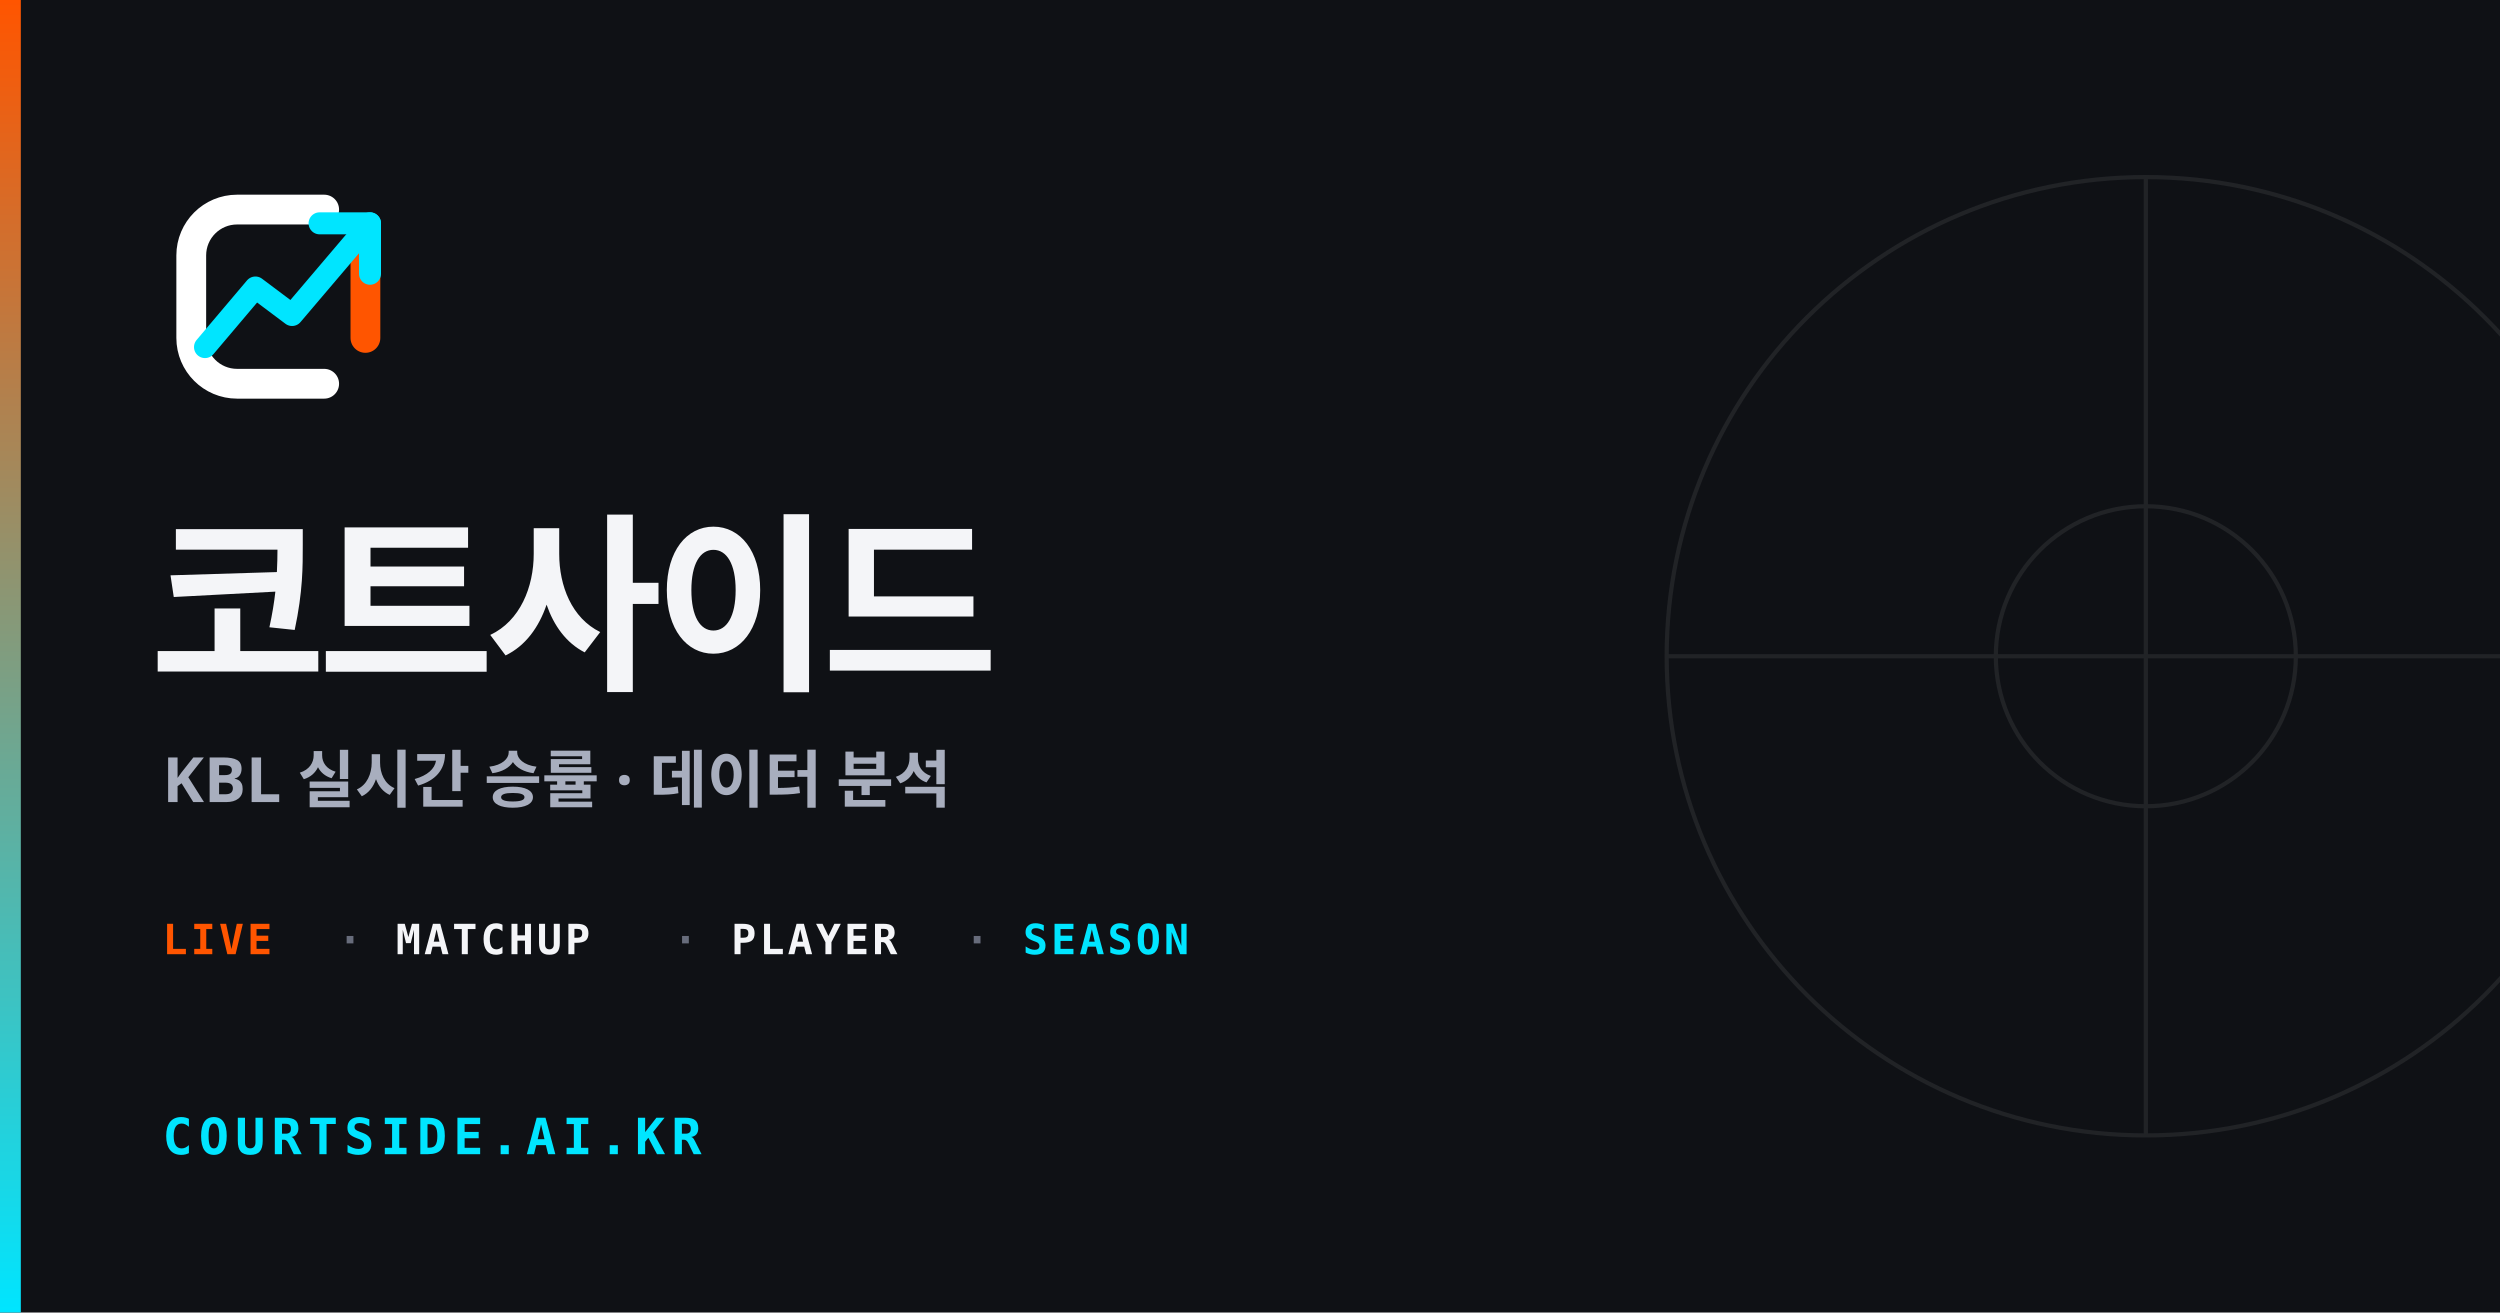
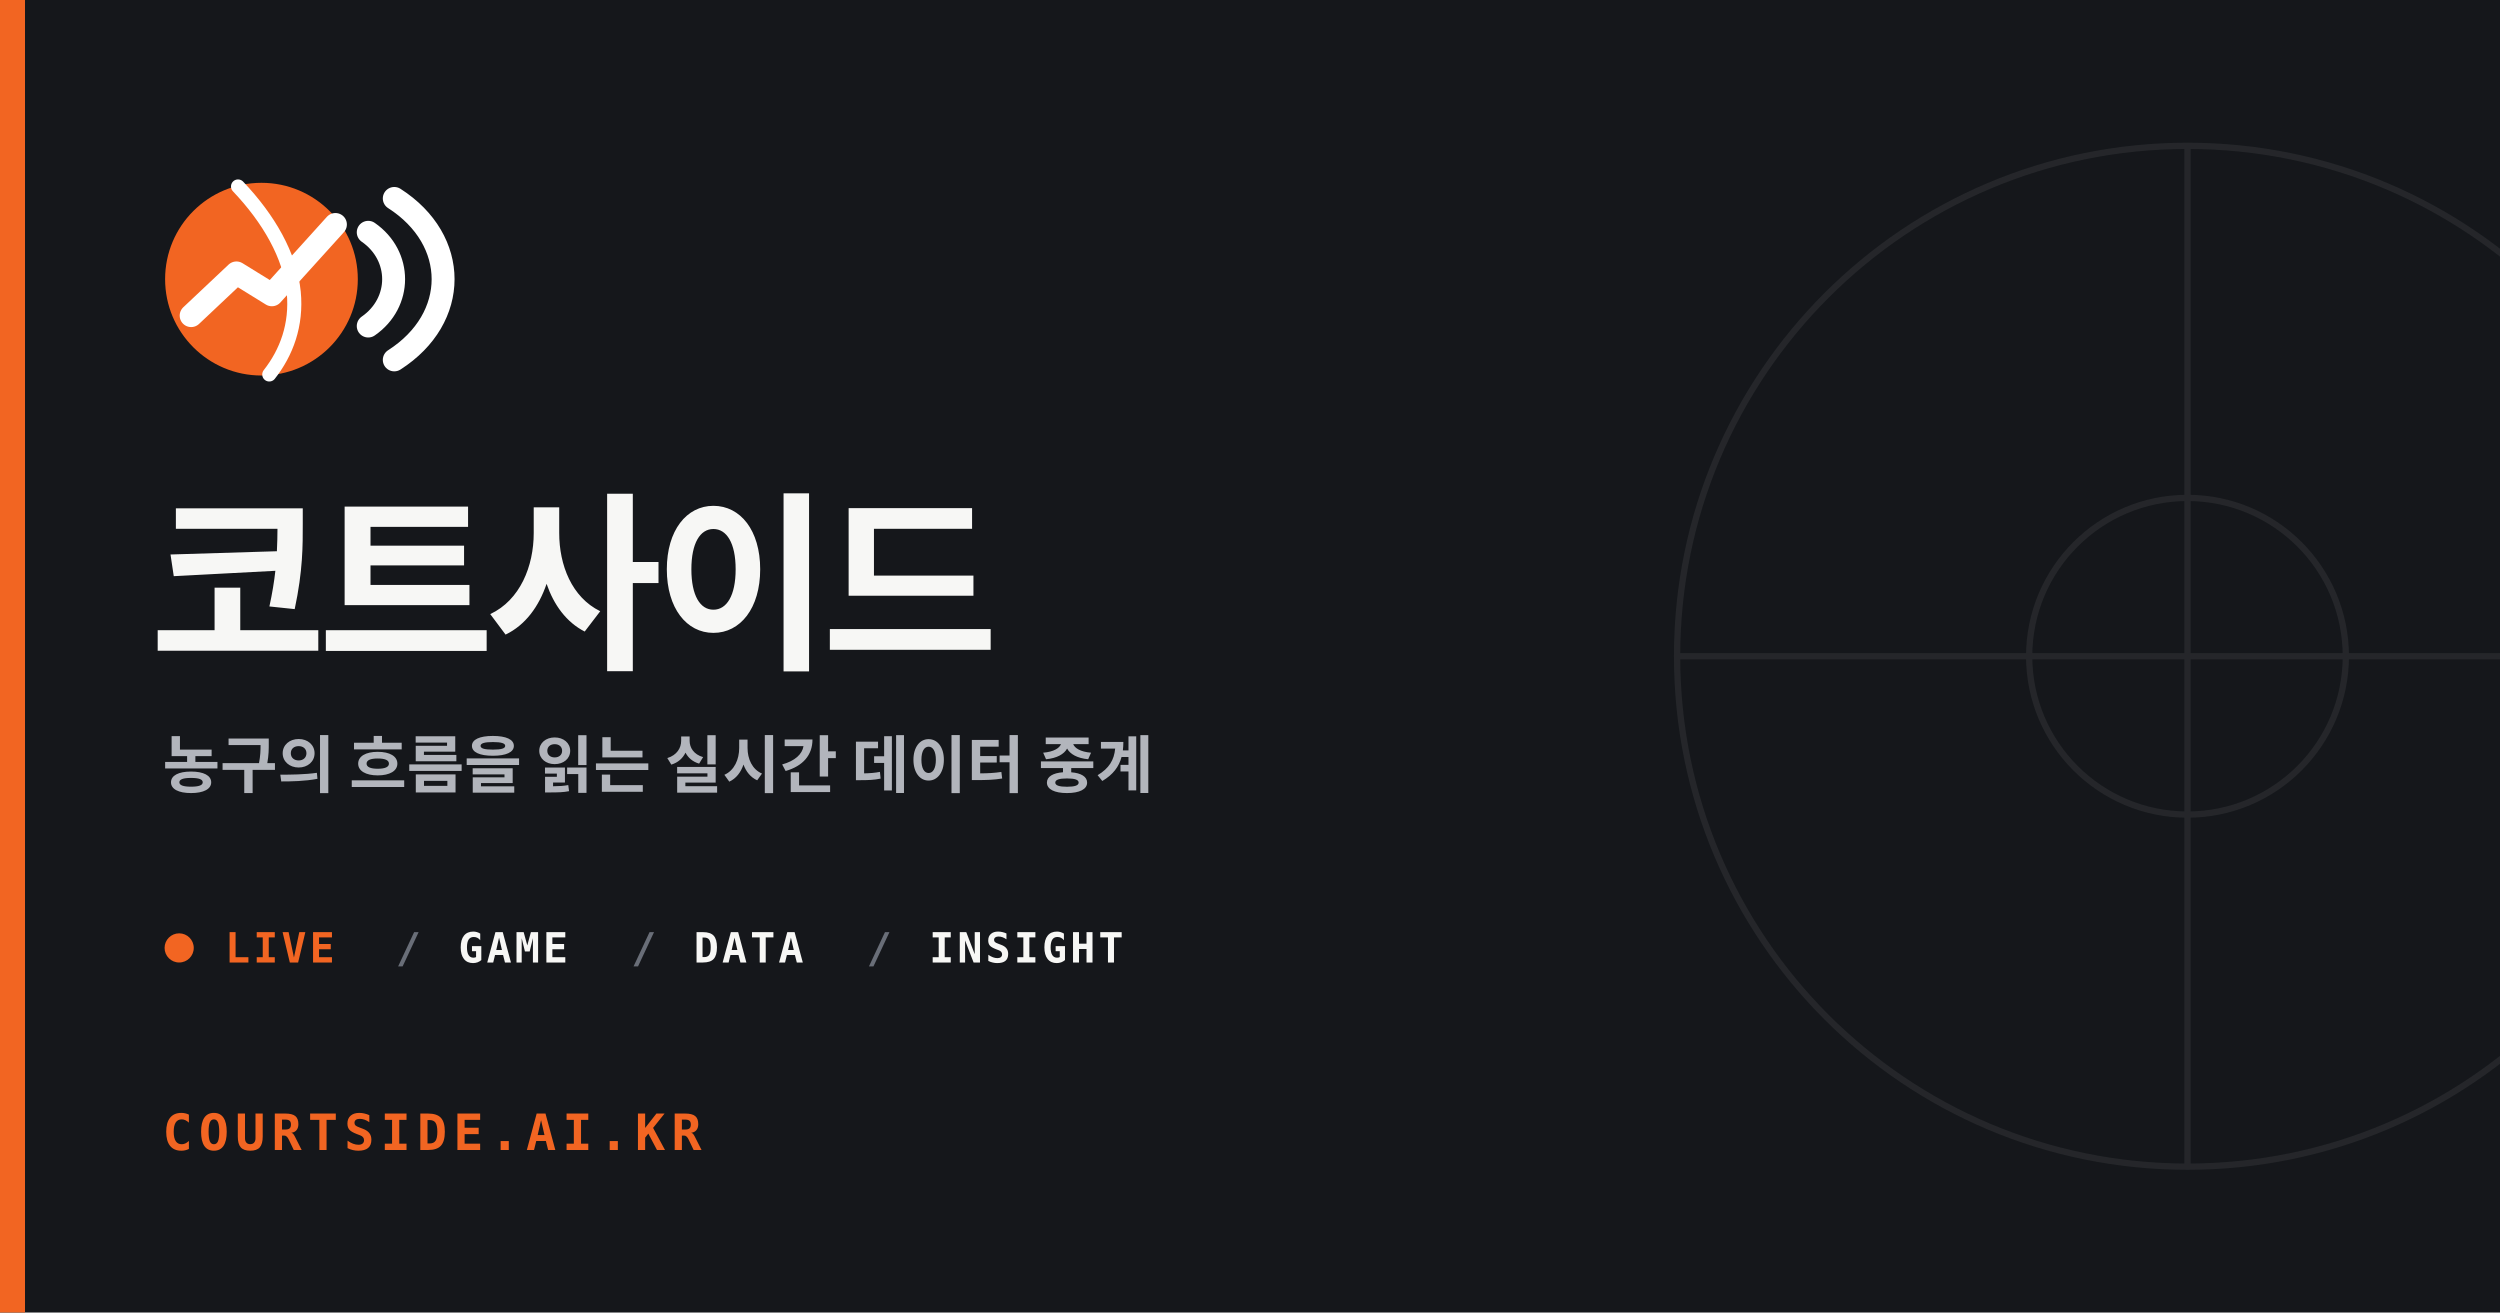
<svg xmlns="http://www.w3.org/2000/svg" viewBox="0 0 1200 630" fill="none" role="img" aria-labelledby="title desc">
-   <rect width="1200" height="630" fill="#0F1115" />
-   <defs>
-     <linearGradient id="edgeGrad" x1="0" y1="0" x2="0" y2="1">
-       <stop offset="0%" stop-color="#FF5500" />
-       <stop offset="100%" stop-color="#00E5FF" />
-     </linearGradient>
-   </defs>
-   <rect width="10" height="630" fill="url(#edgeGrad)" />
-   <g opacity=".08" fill="none" stroke="#F4F5F8" stroke-width="2">
-     <circle cx="1030" cy="315" r="230" />
-     <circle cx="1030" cy="315" r="72" />
-     <path d="M1030 85V545M800 315H1200" />
+   <rect width="1200" height="630" fill="#15171B" />
+   <rect width="12" height="630" fill="#F26522" />
+   <g opacity=".07" fill="none" stroke="#FFFFFF" stroke-width="3">
+     <circle cx="1050" cy="315" r="245" />
+     <circle cx="1050" cy="315" r="76" />
+     <path d="M1050 70V560M805 315H1200" />
  </g>
-   <g transform="translate(72 72) scale(2.2)">
-     <path d="M38 13H19C13.48 13 9 17.48 9 23V41C9 46.52 13.48 51 19 51H38" stroke="#FFFFFF" stroke-width="6.5" stroke-linecap="round" stroke-linejoin="round" />
-     <path d="M47 23V41" stroke="#FF5500" stroke-width="6.5" stroke-linecap="round" />
-     <path d="M12 43L23 30L31 36L48 16" stroke="#00E5FF" stroke-width="4.8" stroke-linecap="round" stroke-linejoin="round" />
-     <path d="M37 16H48V27" stroke="#00E5FF" stroke-width="4.8" stroke-linecap="round" stroke-linejoin="round" />
+   <g transform="translate(68 54) scale(2.5)">
+     <circle cx="23" cy="32" r="18.5" fill="#F26522" />
+     <path d="M18.5 14.2C24.4 20.4 28.5 27.5 29.2 34.5C29.8 40.8 27.8 46.1 24.5 50.3" stroke="#FFFFFF" stroke-width="2.7" stroke-linecap="round" />
+     <path d="M9.5 39L18.2 30.8L25 35L37.2 21.5" stroke="#FFFFFF" stroke-width="4.4" stroke-linecap="round" stroke-linejoin="round" />
+     <path d="M43.5 23C50 27.5 50 36.5 43.5 41M48.5 16.5C61 24.5 61 39.5 48.5 47.5" stroke="#FFFFFF" stroke-width="4.4" stroke-linecap="round" />
  </g>
-   <text x="72" y="324" fill="#F4F5F8" font-family="Pretendard, 'Noto Sans KR', 'Malgun Gothic', sans-serif" font-size="92" font-weight="800" letter-spacing="-4">코트사이드</text>
-   <text x="78" y="385" fill="#A8AEBE" font-family="Pretendard, 'Noto Sans KR', 'Malgun Gothic', sans-serif" font-size="30" font-weight="600">KBL 실시간 승률 · 데이터 분석</text>
-   <g transform="translate(78 458)" font-family="'IBM Plex Mono', Consolas, monospace" font-size="20" font-weight="600" letter-spacing="1.5">
-     <text fill="#FF5500">LIVE</text>
-     <text x="84" fill="#676C7B">·</text>
-     <text x="112" fill="#F4F5F8">MATCHUP</text>
-     <text x="245" fill="#676C7B">·</text>
-     <text x="273" fill="#F4F5F8">PLAYER</text>
-     <text x="385" fill="#676C7B">·</text>
-     <text x="413" fill="#00E5FF">SEASON</text>
+   <text x="72" y="314" fill="#F7F7F5" font-family="Pretendard, 'Noto Sans KR', 'Malgun Gothic', sans-serif" font-size="92" font-weight="800" letter-spacing="-4">코트사이드</text>
+   <text x="78" y="378" fill="#B2B5BC" font-family="Pretendard, 'Noto Sans KR', 'Malgun Gothic', sans-serif" font-size="30" font-weight="600">농구의 흐름을 읽는 실시간 데이터 중계</text>
+   <g transform="translate(78 462)" font-family="'IBM Plex Mono', Consolas, monospace" font-size="20" font-weight="600" letter-spacing="1.5">
+     <circle cx="8" cy="-7" r="7" fill="#F26522" />
+     <text x="30" fill="#F26522">LIVE</text>
+     <text x="112" fill="#696E78">/</text>
+     <text x="142" fill="#F7F7F5">GAME</text>
+     <text x="225" fill="#696E78">/</text>
+     <text x="255" fill="#F7F7F5">DATA</text>
+     <text x="338" fill="#696E78">/</text>
+     <text x="368" fill="#F7F7F5">INSIGHT</text>
  </g>
-   <text x="78" y="554" fill="#00E5FF" font-family="'IBM Plex Mono', Consolas, monospace" font-size="24" font-weight="600" letter-spacing="3">COURTSIDE.AI.KR</text>
+   <text x="78" y="552" fill="#F26522" font-family="'IBM Plex Mono', Consolas, monospace" font-size="24" font-weight="600" letter-spacing="3">COURTSIDE.AI.KR</text>
</svg>
